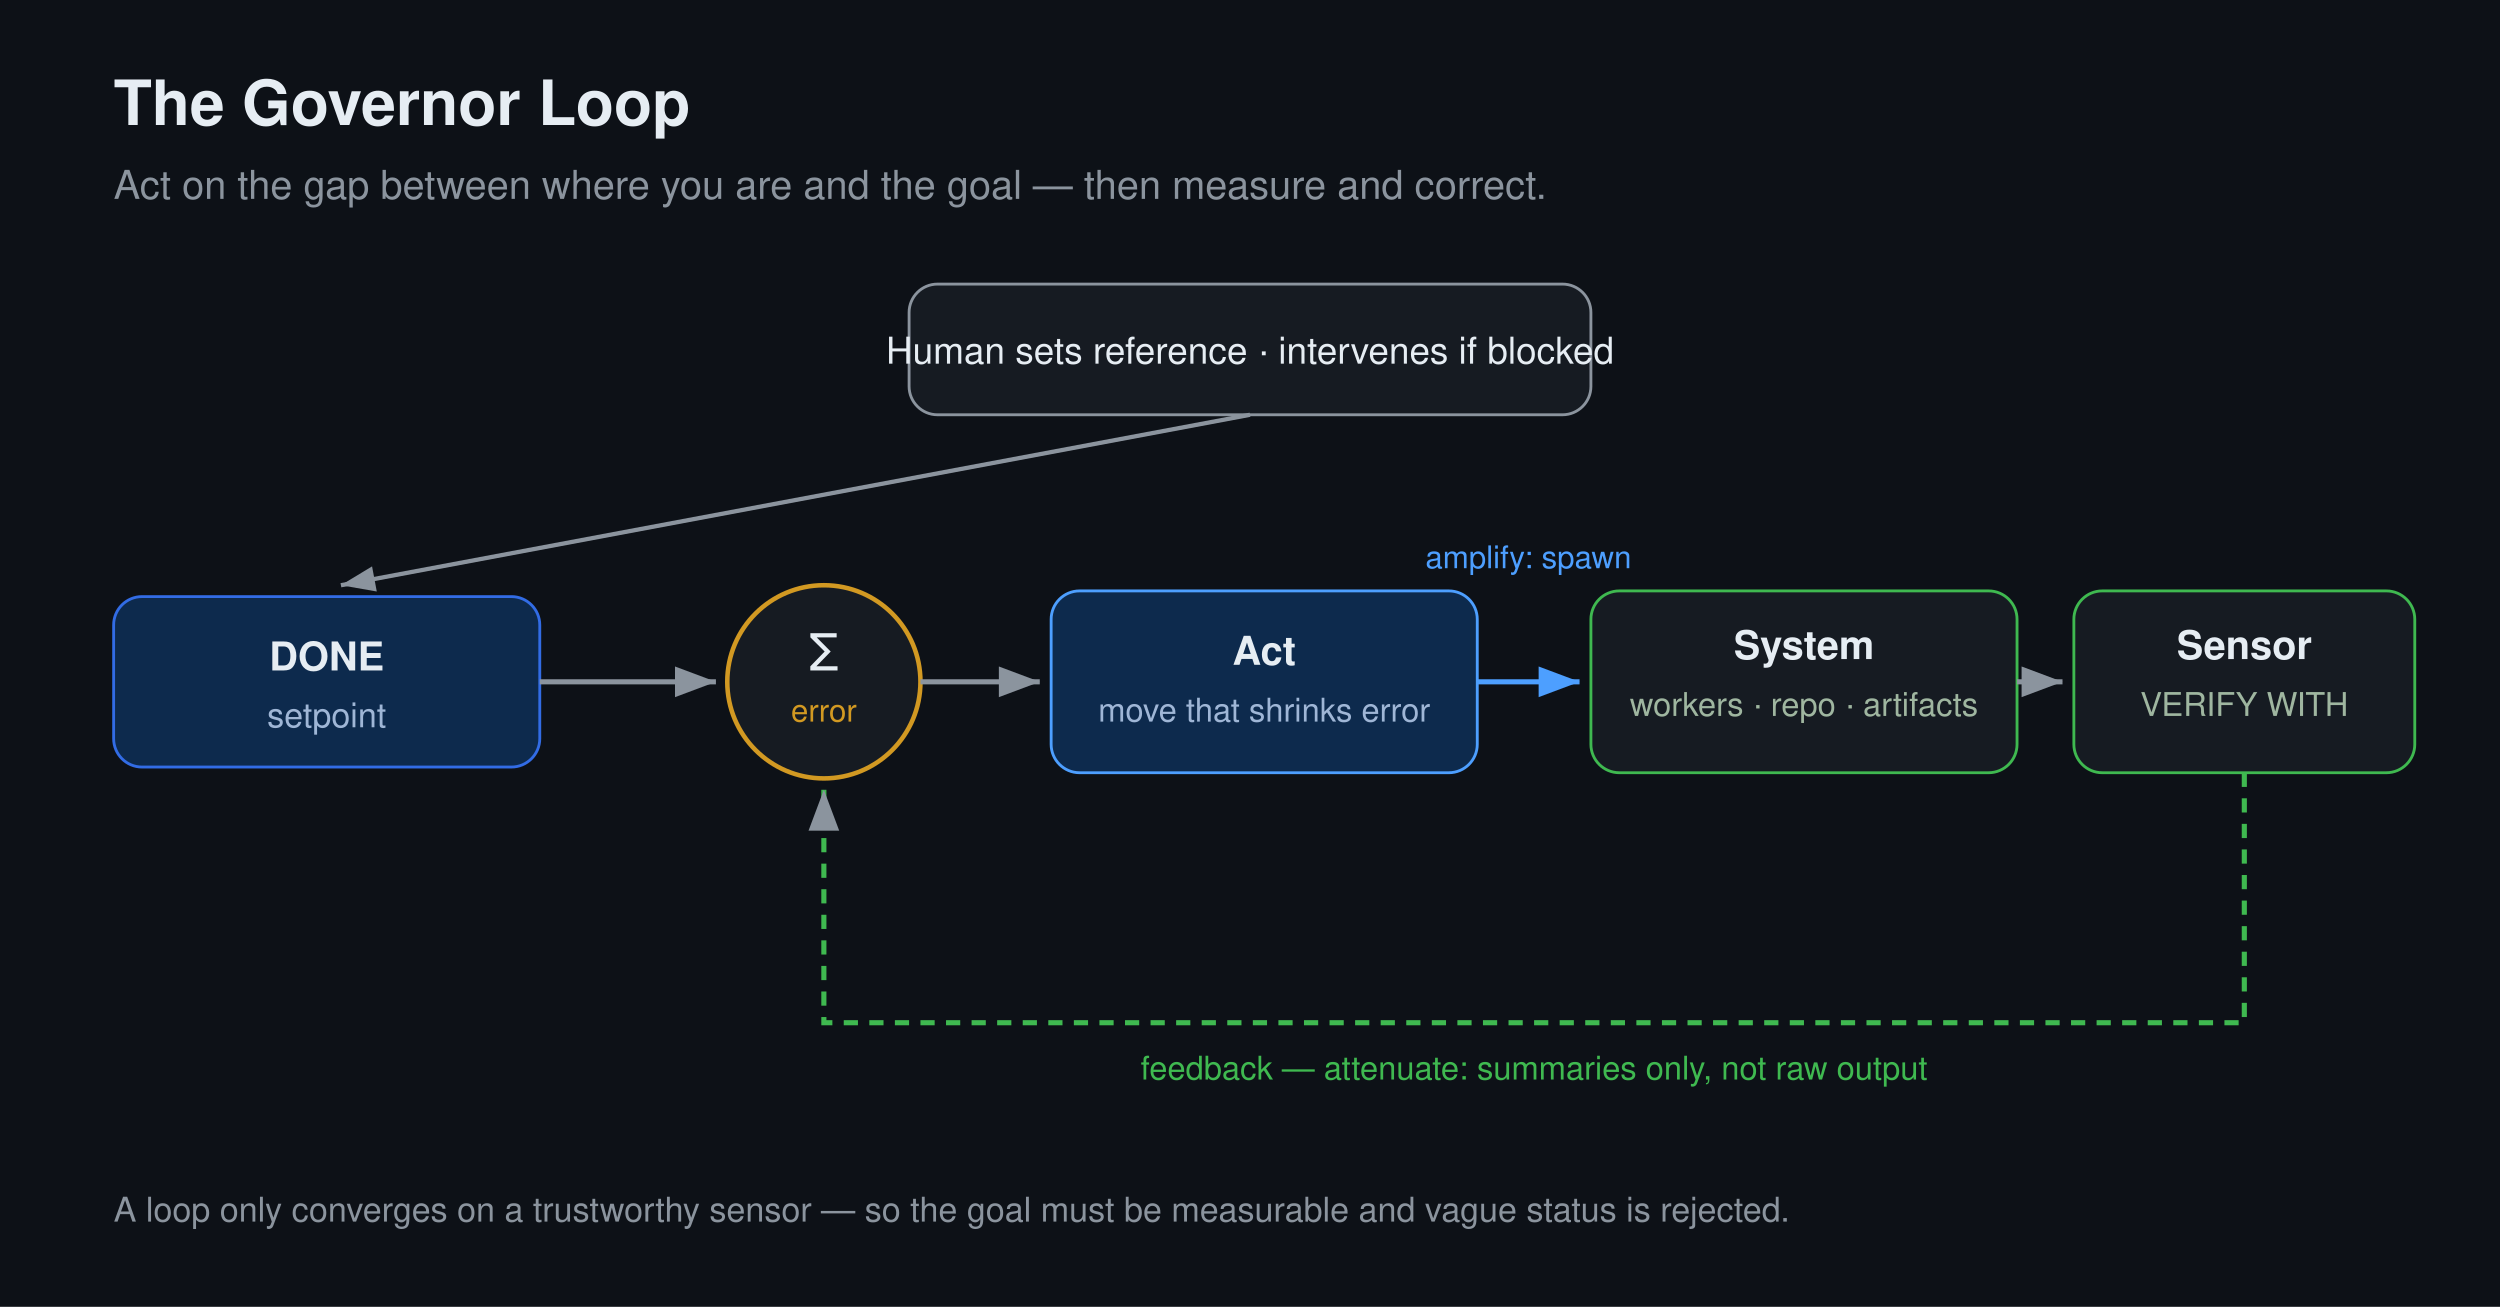
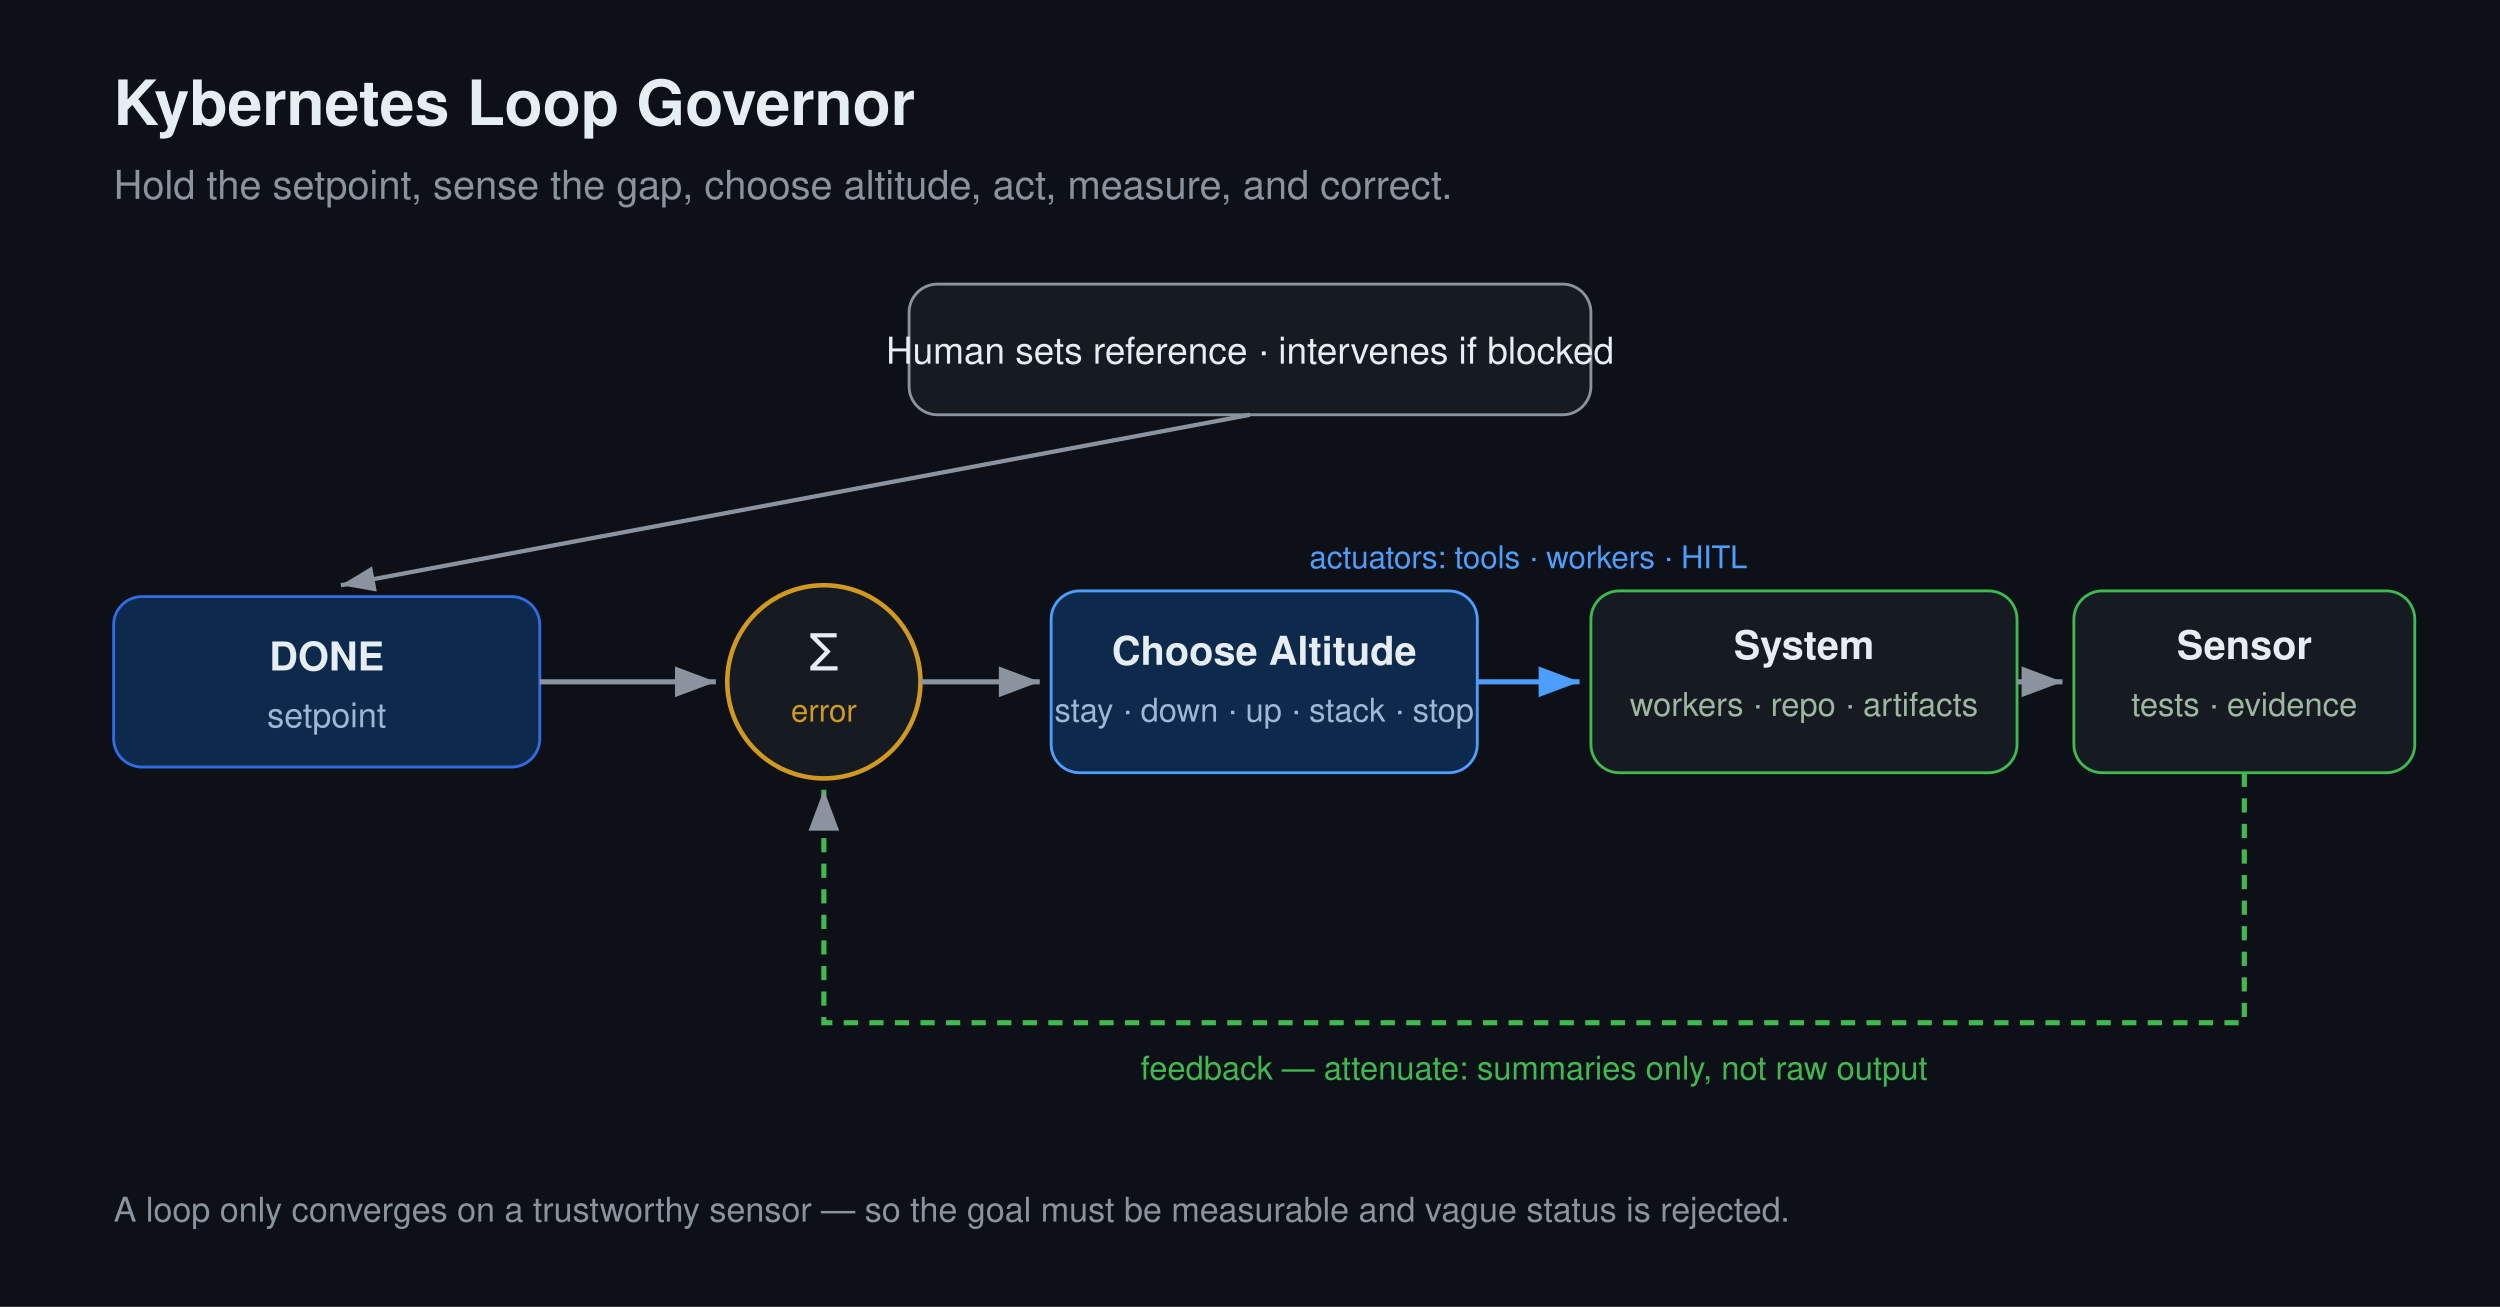
<svg xmlns="http://www.w3.org/2000/svg" viewBox="0 0 880 460" font-family="ui-sans-serif,Segoe UI,Helvetica,Arial,sans-serif">
  <defs>
    <marker id="arrow" markerWidth="10" markerHeight="10" refX="8" refY="3" orient="auto" markerUnits="strokeWidth">
      <path d="M0,0 L8,3 L0,6 Z" fill="#8b949e" />
    </marker>
    <marker id="arrowblue" markerWidth="10" markerHeight="10" refX="8" refY="3" orient="auto" markerUnits="strokeWidth">
      <path d="M0,0 L8,3 L0,6 Z" fill="#4d9fff" />
    </marker>
  </defs>
  <rect x="0" y="0" width="880" height="460" fill="#0d1117" />
-   <text x="40" y="44" fill="#e6edf3" font-size="22" font-weight="600">The Governor Loop</text>
-   <text x="40" y="70" fill="#8b949e" font-size="14">Act on the gap between where you are and the goal — then measure and correct.</text>
+   <text x="40" y="44" fill="#e6edf3" font-size="22" font-weight="600">Kybernetes Loop Governor</text>
+   <text x="40" y="70" fill="#8b949e" font-size="14">Hold the setpoint, sense the gap, choose altitude, act, measure, and correct.</text>
  <rect x="320" y="100" width="240" height="46" rx="10" fill="#161b22" stroke="#8b949e" />
  <text x="440" y="128" fill="#e6edf3" font-size="13" text-anchor="middle">Human sets reference · intervenes if blocked</text>
  <line x1="440" y1="146" x2="120" y2="206" stroke="#8b949e" stroke-width="1.5" marker-end="url(#arrow)" />
  <rect x="40" y="210" width="150" height="60" rx="10" fill="#0d2a4d" stroke="#326ce5" />
  <text x="115" y="236" fill="#e6edf3" font-size="14" text-anchor="middle" font-weight="600">DONE</text>
  <text x="115" y="256" fill="#9fb6d6" font-size="12" text-anchor="middle">setpoint</text>
  <circle cx="290" cy="240" r="34" fill="#161b22" stroke="#d29922" stroke-width="1.6" />
  <text x="290" y="236" fill="#e6edf3" font-size="18" text-anchor="middle">Σ</text>
  <text x="290" y="254" fill="#d29922" font-size="11" text-anchor="middle">error</text>
  <rect x="370" y="208" width="150" height="64" rx="10" fill="#0d2a4d" stroke="#4d9fff" />
-   <text x="445" y="234" fill="#e6edf3" font-size="14" text-anchor="middle" font-weight="600">Act</text>
-   <text x="445" y="254" fill="#9fb6d6" font-size="11.5" text-anchor="middle">move that shrinks error</text>
+   <text x="445" y="234" fill="#e6edf3" font-size="14" text-anchor="middle" font-weight="600">Choose Altitude</text>
+   <text x="445" y="254" fill="#9fb6d6" font-size="11.5" text-anchor="middle">stay · down · up · stack · stop</text>
  <rect x="560" y="208" width="150" height="64" rx="10" fill="#161b22" stroke="#3fb950" />
  <text x="635" y="232" fill="#e6edf3" font-size="14" text-anchor="middle" font-weight="600">System</text>
  <text x="635" y="252" fill="#9fb6a0" font-size="11.5" text-anchor="middle">workers · repo · artifacts</text>
  <rect x="730" y="208" width="120" height="64" rx="10" fill="#161b22" stroke="#3fb950" />
  <text x="790" y="232" fill="#e6edf3" font-size="14" text-anchor="middle" font-weight="600">Sensor</text>
-   <text x="790" y="252" fill="#9fb6a0" font-size="11.5" text-anchor="middle">VERIFY WITH</text>
+   <text x="790" y="252" fill="#9fb6a0" font-size="11.5" text-anchor="middle">tests · evidence</text>
  <line x1="190" y1="240" x2="252" y2="240" stroke="#8b949e" stroke-width="1.8" marker-end="url(#arrow)" />
  <line x1="324" y1="240" x2="366" y2="240" stroke="#8b949e" stroke-width="1.8" marker-end="url(#arrow)" />
  <line x1="520" y1="240" x2="556" y2="240" stroke="#4d9fff" stroke-width="1.8" marker-end="url(#arrowblue)" />
  <line x1="710" y1="240" x2="726" y2="240" stroke="#8b949e" stroke-width="1.8" marker-end="url(#arrow)" />
-   <text x="538" y="200" fill="#4d9fff" font-size="11" text-anchor="middle">amplify: spawn</text>
+   <text x="538" y="200" fill="#4d9fff" font-size="11" text-anchor="middle">actuators: tools · workers · HITL</text>
  <path d="M790,272 L790,360 L290,360 L290,278" fill="none" stroke="#3fb950" stroke-width="1.8" stroke-dasharray="5 4" marker-end="url(#arrow)" />
  <text x="540" y="380" fill="#3fb950" font-size="11.5" text-anchor="middle">feedback — attenuate: summaries only, not raw output</text>
  <text x="40" y="430" fill="#8b949e" font-size="12">A loop only converges on a trustworthy sensor — so the goal must be measurable and vague status is rejected.</text>
</svg>
